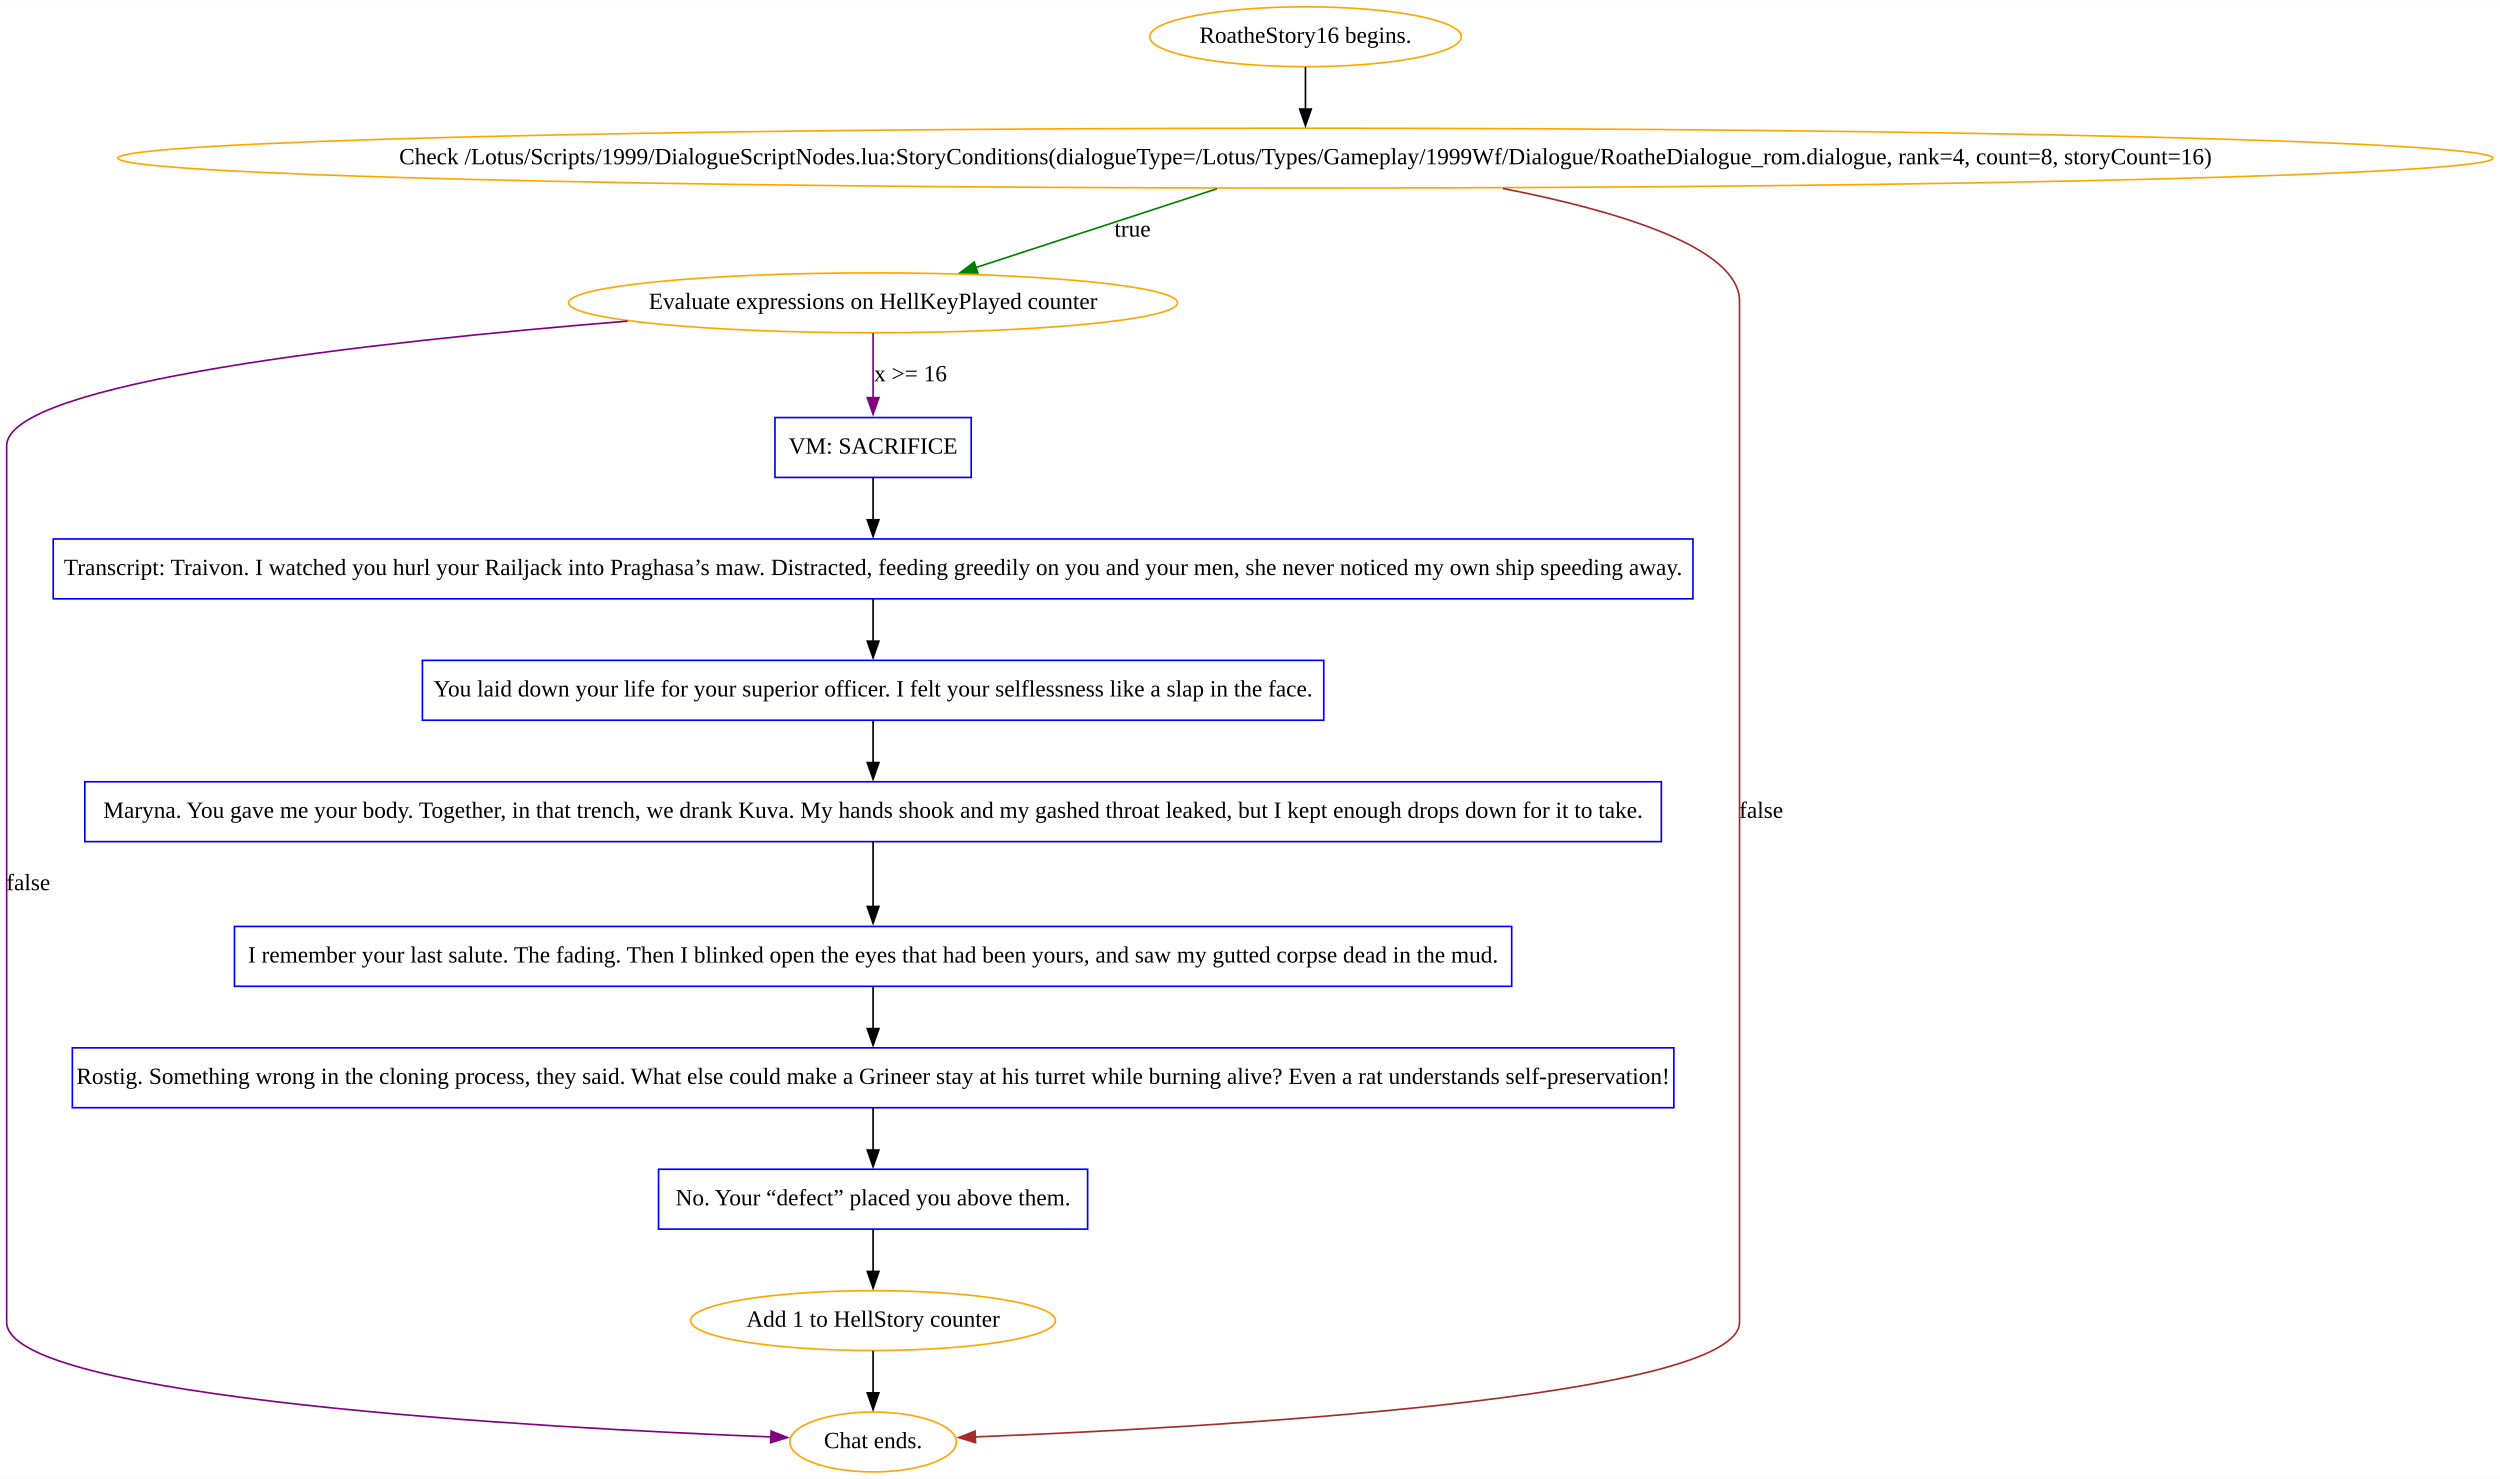
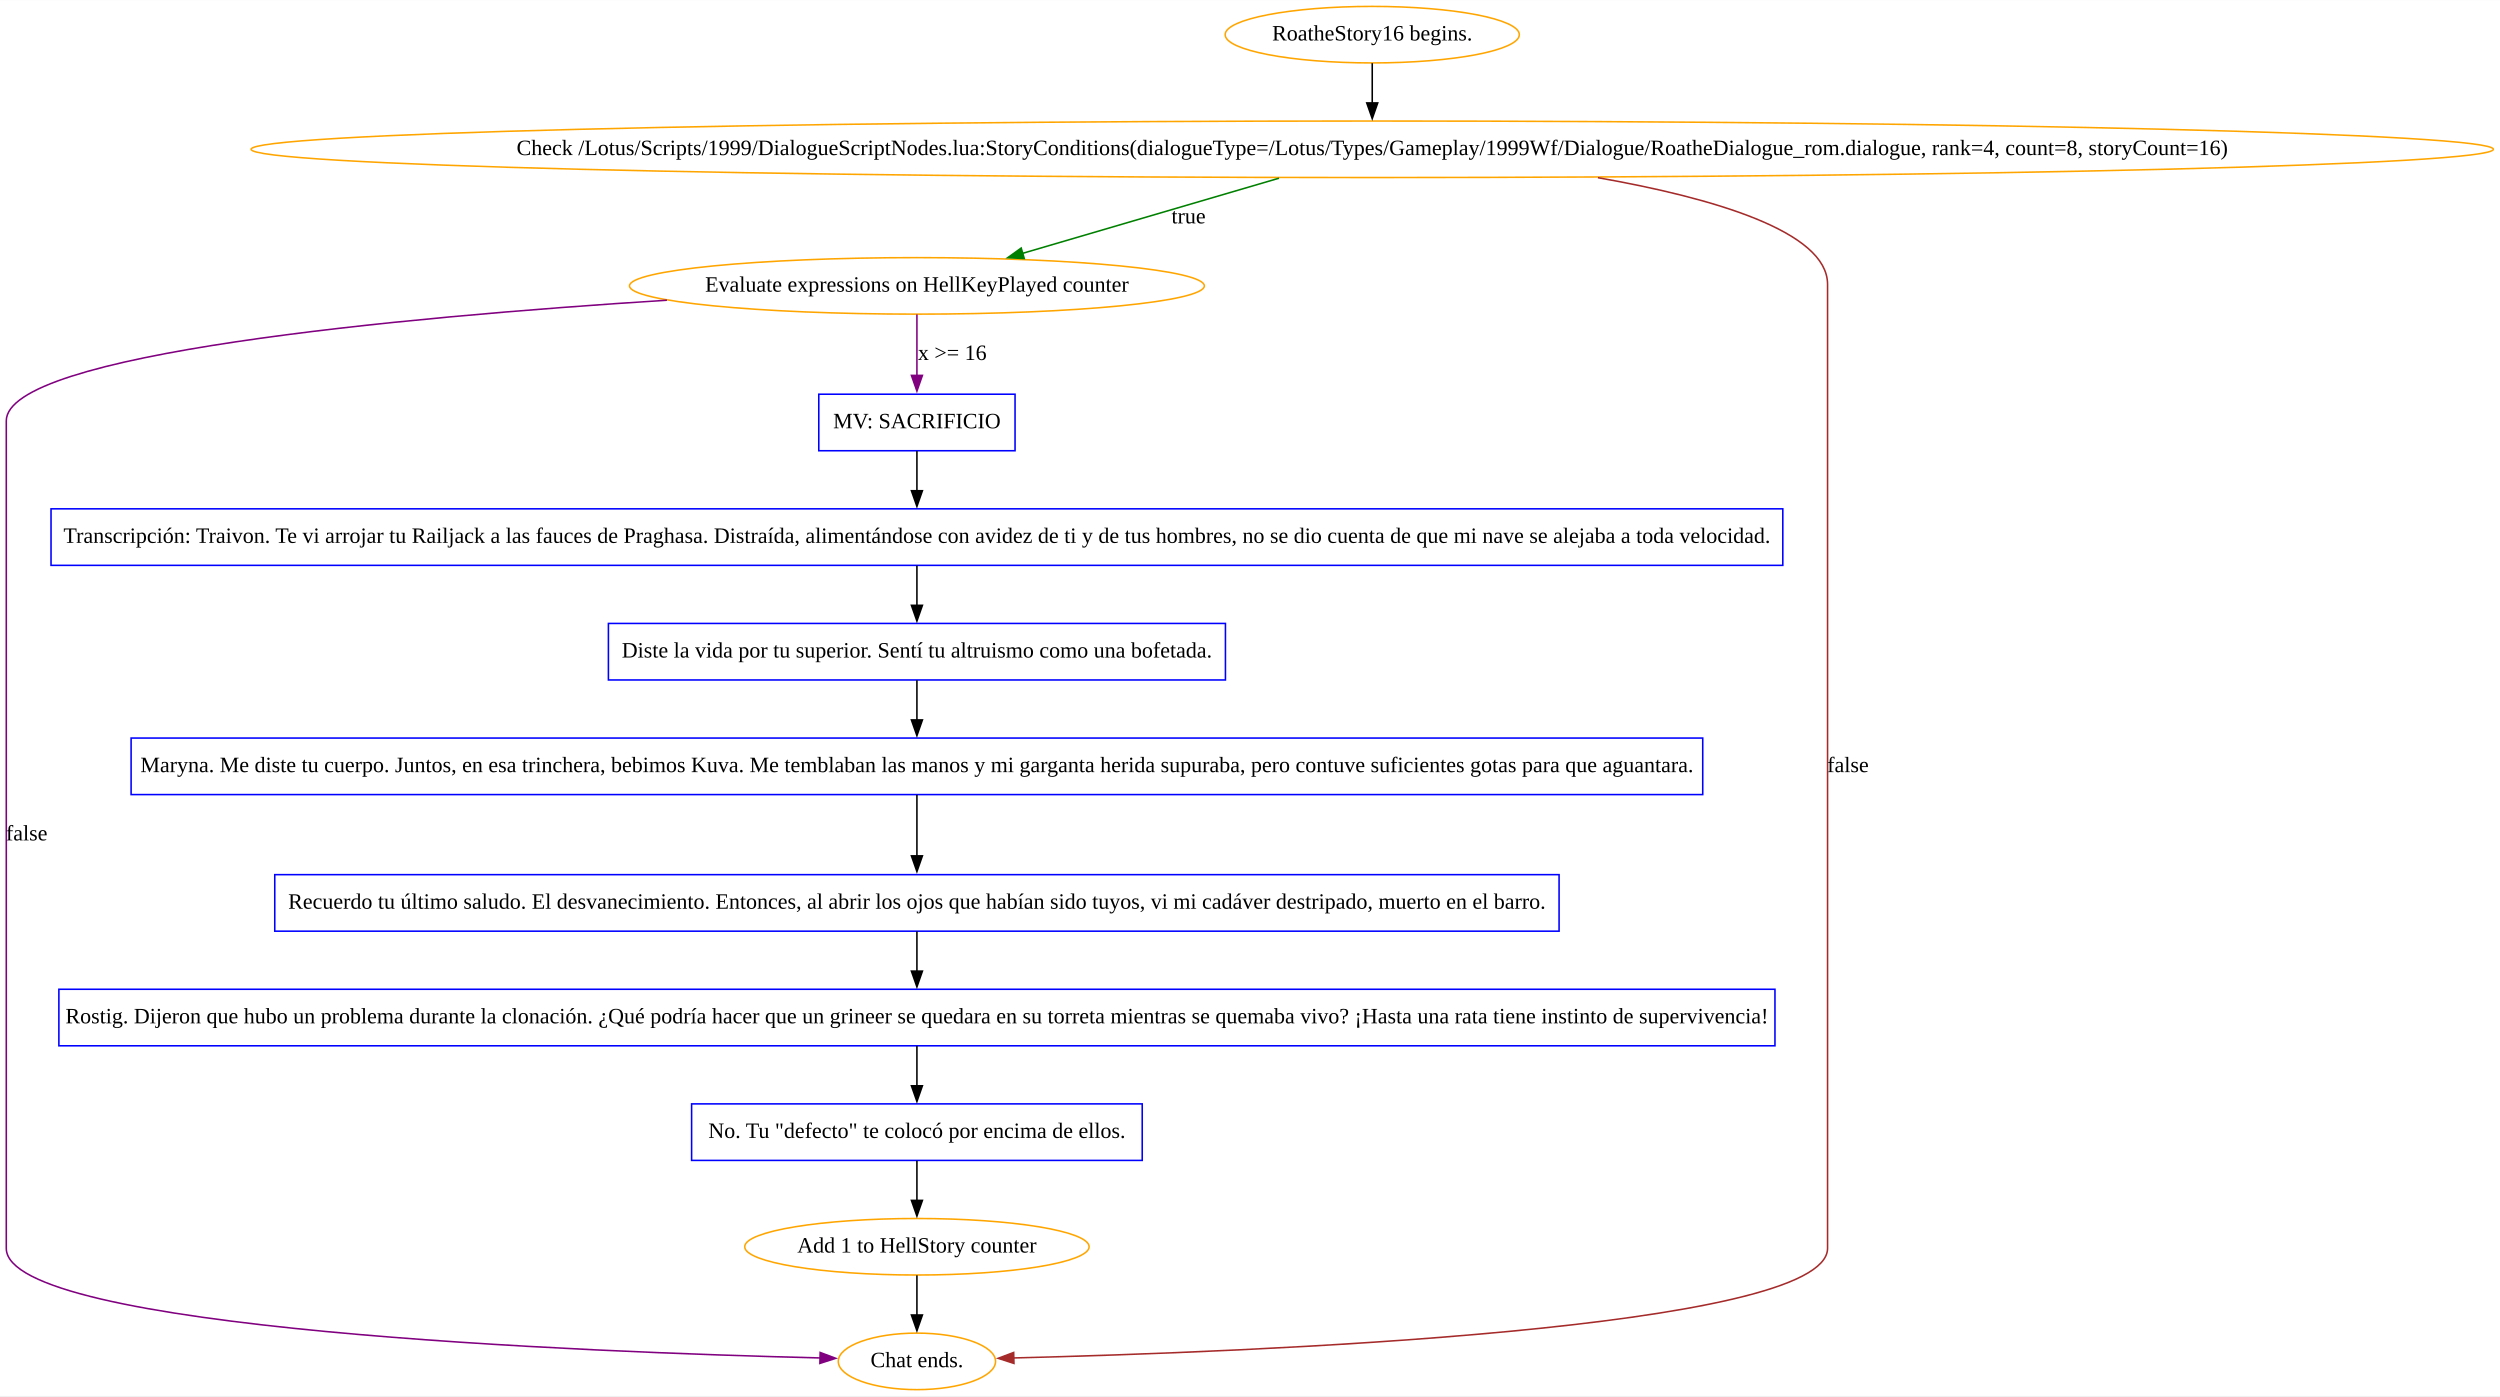
- <svg xmlns="http://www.w3.org/2000/svg" width="1503pt" height="889pt" viewBox="0.00 0.00 1503.29 889.00">
+ <svg xmlns="http://www.w3.org/2000/svg" width="1592pt" height="889pt" viewBox="0.00 0.00 1592.29 889.00">
  <g id="graph0" class="graph" transform="scale(1 1) rotate(0) translate(4 885)">
-     <polygon fill="white" stroke="none" points="-4,4 -4,-885 1499.29,-885 1499.29,4 -4,4" />
+     <polygon fill="white" stroke="none" points="-4,4 -4,-885 1588.29,-885 1588.29,4 -4,4" />
    <g id="node1" class="node">
-       <ellipse fill="none" stroke="orange" cx="781" cy="-863" rx="93.68" ry="18" />
-       <text text-anchor="middle" x="781" y="-859.3" font-family="Times New Roman,serif" font-size="14.00">RoatheStory16 begins.</text>
+       <ellipse fill="none" stroke="orange" cx="870" cy="-863" rx="93.68" ry="18" />
+       <text text-anchor="middle" x="870" y="-859.3" font-family="Times New Roman,serif" font-size="14.00">RoatheStory16 begins.</text>
    </g>
    <g id="node2" class="node">
-       <ellipse fill="none" stroke="orange" cx="781" cy="-790" rx="714.07" ry="18" />
-       <text text-anchor="middle" x="781" y="-786.3" font-family="Times New Roman,serif" font-size="14.00">Check /Lotus/Scripts/1999/DialogueScriptNodes.lua:StoryConditions(dialogueType=/Lotus/Types/Gameplay/1999Wf/Dialogue/RoatheDialogue_rom.dialogue, rank=4, count=8, storyCount=16)</text>
+       <ellipse fill="none" stroke="orange" cx="870" cy="-790" rx="714.07" ry="18" />
+       <text text-anchor="middle" x="870" y="-786.3" font-family="Times New Roman,serif" font-size="14.00">Check /Lotus/Scripts/1999/DialogueScriptNodes.lua:StoryConditions(dialogueType=/Lotus/Types/Gameplay/1999Wf/Dialogue/RoatheDialogue_rom.dialogue, rank=4, count=8, storyCount=16)</text>
    </g>
    <g id="edge1" class="edge">
-       <path fill="none" stroke="black" d="M781,-844.81C781,-837.23 781,-828.1 781,-819.54" />
-       <polygon fill="black" stroke="black" points="784.5,-819.54 781,-809.54 777.5,-819.54 784.5,-819.54" />
+       <path fill="none" stroke="black" d="M870,-844.81C870,-837.23 870,-828.1 870,-819.54" />
+       <polygon fill="black" stroke="black" points="873.5,-819.54 870,-809.54 866.5,-819.54 873.5,-819.54" />
    </g>
    <g id="node3" class="node">
-       <ellipse fill="none" stroke="orange" cx="521" cy="-703" rx="183.07" ry="18" />
-       <text text-anchor="middle" x="521" y="-699.3" font-family="Times New Roman,serif" font-size="14.00">Evaluate expressions on HellKeyPlayed counter</text>
+       <ellipse fill="none" stroke="orange" cx="580" cy="-703" rx="183.07" ry="18" />
+       <text text-anchor="middle" x="580" y="-699.3" font-family="Times New Roman,serif" font-size="14.00">Evaluate expressions on HellKeyPlayed counter</text>
    </g>
    <g id="edge2" class="edge">
-       <path fill="none" stroke="green" d="M727.76,-771.59C685.71,-757.85 626.97,-738.65 582.84,-724.22" />
-       <polygon fill="green" stroke="green" points="583.99,-720.91 573.4,-721.13 581.82,-727.56 583.99,-720.91" />
-       <text text-anchor="middle" x="677" y="-742.8" font-family="Times New Roman,serif" font-size="14.00">true</text>
+       <path fill="none" stroke="green" d="M810.61,-771.59C763.16,-757.69 696.66,-738.19 647.25,-723.71" />
+       <polygon fill="green" stroke="green" points="648.38,-720.4 637.8,-720.94 646.41,-727.11 648.38,-720.4" />
+       <text text-anchor="middle" x="753" y="-742.8" font-family="Times New Roman,serif" font-size="14.00">true</text>
    </g>
    <g id="node4" class="node">
-       <ellipse fill="none" stroke="orange" cx="521" cy="-18" rx="50.09" ry="18" />
-       <text text-anchor="middle" x="521" y="-14.3" font-family="Times New Roman,serif" font-size="14.00">Chat ends.</text>
+       <ellipse fill="none" stroke="orange" cx="580" cy="-18" rx="50.09" ry="18" />
+       <text text-anchor="middle" x="580" y="-14.3" font-family="Times New Roman,serif" font-size="14.00">Chat ends.</text>
    </g>
    <g id="edge3" class="edge">
-       <path fill="none" stroke="brown" d="M899.66,-771.77C968.61,-758.29 1042,-736.35 1042,-704 1042,-704 1042,-704 1042,-90 1042,-44.05 719.73,-26.46 582.11,-21.04" />
-       <polygon fill="brown" stroke="brown" points="582.6,-17.56 572.47,-20.67 582.33,-24.55 582.6,-17.56" />
-       <text text-anchor="middle" x="1055" y="-393.3" font-family="Times New Roman,serif" font-size="14.00">false</text>
+       <path fill="none" stroke="brown" d="M1013.73,-771.91C1086.65,-759.08 1160,-737.77 1160,-704 1160,-704 1160,-704 1160,-90 1160,-38.19 790.6,-23.85 641.41,-20.18" />
+       <polygon fill="brown" stroke="brown" points="641.8,-16.69 631.72,-19.95 641.63,-23.68 641.8,-16.69" />
+       <text text-anchor="middle" x="1173" y="-393.3" font-family="Times New Roman,serif" font-size="14.00">false</text>
    </g>
    <g id="edge5" class="edge">
-       <path fill="none" stroke="purple" d="M373.44,-692C219.4,-679.52 0,-655.06 0,-617 0,-617 0,-617 0,-90 0,-44.05 322.27,-26.46 459.89,-21.04" />
-       <polygon fill="purple" stroke="purple" points="459.67,-24.55 469.53,-20.67 459.4,-17.56 459.67,-24.55" />
+       <path fill="none" stroke="purple" d="M420.75,-693.88C249.04,-682.92 0,-659.68 0,-617 0,-617 0,-617 0,-90 0,-38.19 369.4,-23.85 518.59,-20.18" />
+       <polygon fill="purple" stroke="purple" points="518.37,-23.68 528.28,-19.95 518.2,-16.69 518.37,-23.68" />
      <text text-anchor="middle" x="13" y="-349.8" font-family="Times New Roman,serif" font-size="14.00">false</text>
    </g>
    <g id="node5" class="node">
-       <polygon fill="none" stroke="blue" points="580,-634 462,-634 462,-598 580,-598 580,-634" />
-       <text text-anchor="middle" x="521" y="-612.3" font-family="Times New Roman,serif" font-size="14.00">VM: SACRIFICE</text>
+       <polygon fill="none" stroke="blue" points="642.5,-634 517.5,-634 517.5,-598 642.5,-598 642.5,-634" />
+       <text text-anchor="middle" x="580" y="-612.3" font-family="Times New Roman,serif" font-size="14.00">MV: SACRIFICIO</text>
    </g>
    <g id="edge4" class="edge">
-       <path fill="none" stroke="purple" d="M521,-684.8C521,-673.58 521,-658.67 521,-645.69" />
-       <polygon fill="purple" stroke="purple" points="524.5,-645.98 521,-635.98 517.5,-645.98 524.5,-645.98" />
-       <text text-anchor="middle" x="543.5" y="-655.8" font-family="Times New Roman,serif" font-size="14.00">x &gt;= 16</text>
+       <path fill="none" stroke="purple" d="M580,-684.8C580,-673.58 580,-658.67 580,-645.69" />
+       <polygon fill="purple" stroke="purple" points="583.5,-645.98 580,-635.98 576.5,-645.98 583.5,-645.98" />
+       <text text-anchor="middle" x="602.5" y="-655.8" font-family="Times New Roman,serif" font-size="14.00">x &gt;= 16</text>
    </g>
    <g id="node6" class="node">
-       <polygon fill="none" stroke="blue" points="1014,-561 28,-561 28,-525 1014,-525 1014,-561" />
-       <text text-anchor="middle" x="521" y="-539.3" font-family="Times New Roman,serif" font-size="14.00">Transcript: Traivon. I watched you hurl your Railjack into Praghasa’s maw. Distracted, feeding greedily on you and your men, she never noticed my own ship speeding away.</text>
+       <polygon fill="none" stroke="blue" points="1131.5,-561 28.5,-561 28.5,-525 1131.5,-525 1131.5,-561" />
+       <text text-anchor="middle" x="580" y="-539.3" font-family="Times New Roman,serif" font-size="14.00">Transcripción: Traivon. Te vi arrojar tu Railjack a las fauces de Praghasa. Distraída, alimentándose con avidez de ti y de tus hombres, no se dio cuenta de que mi nave se alejaba a toda velocidad.</text>
    </g>
    <g id="edge6" class="edge">
-       <path fill="none" stroke="black" d="M521,-597.81C521,-590.23 521,-581.1 521,-572.54" />
-       <polygon fill="black" stroke="black" points="524.5,-572.54 521,-562.54 517.5,-572.54 524.5,-572.54" />
+       <path fill="none" stroke="black" d="M580,-597.81C580,-590.23 580,-581.1 580,-572.54" />
+       <polygon fill="black" stroke="black" points="583.5,-572.54 580,-562.54 576.5,-572.54 583.5,-572.54" />
    </g>
    <g id="node7" class="node">
-       <polygon fill="none" stroke="blue" points="792,-488 250,-488 250,-452 792,-452 792,-488" />
-       <text text-anchor="middle" x="521" y="-466.3" font-family="Times New Roman,serif" font-size="14.00">You laid down your life for your superior officer. I felt your selflessness like a slap in the face.</text>
+       <polygon fill="none" stroke="blue" points="776.5,-488 383.5,-488 383.5,-452 776.5,-452 776.5,-488" />
+       <text text-anchor="middle" x="580" y="-466.3" font-family="Times New Roman,serif" font-size="14.00">Diste la vida por tu superior. Sentí tu altruismo como una bofetada.</text>
    </g>
    <g id="edge7" class="edge">
-       <path fill="none" stroke="black" d="M521,-524.81C521,-517.23 521,-508.1 521,-499.54" />
-       <polygon fill="black" stroke="black" points="524.5,-499.54 521,-489.54 517.5,-499.54 524.5,-499.54" />
+       <path fill="none" stroke="black" d="M580,-524.81C580,-517.23 580,-508.1 580,-499.54" />
+       <polygon fill="black" stroke="black" points="583.5,-499.54 580,-489.54 576.5,-499.54 583.5,-499.54" />
    </g>
    <g id="node8" class="node">
-       <polygon fill="none" stroke="blue" points="995,-415 47,-415 47,-379 995,-379 995,-415" />
-       <text text-anchor="middle" x="521" y="-393.3" font-family="Times New Roman,serif" font-size="14.00">Maryna. You gave me your body. Together, in that trench, we drank Kuva. My hands shook and my gashed throat leaked, but I kept enough drops down for it to take.</text>
+       <polygon fill="none" stroke="blue" points="1080.5,-415 79.5,-415 79.5,-379 1080.5,-379 1080.5,-415" />
+       <text text-anchor="middle" x="580" y="-393.3" font-family="Times New Roman,serif" font-size="14.00">Maryna. Me diste tu cuerpo. Juntos, en esa trinchera, bebimos Kuva. Me temblaban las manos y mi garganta herida supuraba, pero contuve suficientes gotas para que aguantara.</text>
    </g>
    <g id="edge8" class="edge">
-       <path fill="none" stroke="black" d="M521,-451.81C521,-444.23 521,-435.1 521,-426.54" />
-       <polygon fill="black" stroke="black" points="524.5,-426.54 521,-416.54 517.5,-426.54 524.5,-426.54" />
+       <path fill="none" stroke="black" d="M580,-451.81C580,-444.23 580,-435.1 580,-426.54" />
+       <polygon fill="black" stroke="black" points="583.5,-426.54 580,-416.54 576.5,-426.54 583.5,-426.54" />
    </g>
    <g id="node9" class="node">
-       <polygon fill="none" stroke="blue" points="905,-328 137,-328 137,-292 905,-292 905,-328" />
-       <text text-anchor="middle" x="521" y="-306.3" font-family="Times New Roman,serif" font-size="14.00">I remember your last salute. The fading. Then I blinked open the eyes that had been yours, and saw my gutted corpse dead in the mud.</text>
+       <polygon fill="none" stroke="blue" points="989,-328 171,-328 171,-292 989,-292 989,-328" />
+       <text text-anchor="middle" x="580" y="-306.3" font-family="Times New Roman,serif" font-size="14.00">Recuerdo tu último saludo. El desvanecimiento. Entonces, al abrir los ojos que habían sido tuyos, vi mi cadáver destripado, muerto en el barro.</text>
    </g>
    <g id="edge9" class="edge">
-       <path fill="none" stroke="black" d="M521,-378.8C521,-367.58 521,-352.67 521,-339.69" />
-       <polygon fill="black" stroke="black" points="524.5,-339.98 521,-329.98 517.5,-339.98 524.5,-339.98" />
+       <path fill="none" stroke="black" d="M580,-378.8C580,-367.58 580,-352.67 580,-339.69" />
+       <polygon fill="black" stroke="black" points="583.5,-339.98 580,-329.98 576.5,-339.98 583.5,-339.98" />
    </g>
    <g id="node10" class="node">
-       <polygon fill="none" stroke="blue" points="1002.5,-255 39.5,-255 39.5,-219 1002.5,-219 1002.5,-255" />
-       <text text-anchor="middle" x="521" y="-233.3" font-family="Times New Roman,serif" font-size="14.00">Rostig. Something wrong in the cloning process, they said. What else could make a Grineer stay at his turret while burning alive? Even a rat understands self-preservation!</text>
+       <polygon fill="none" stroke="blue" points="1126.5,-255 33.5,-255 33.5,-219 1126.5,-219 1126.5,-255" />
+       <text text-anchor="middle" x="580" y="-233.3" font-family="Times New Roman,serif" font-size="14.00">Rostig. Dijeron que hubo un problema durante la clonación. ¿Qué podría hacer que un grineer se quedara en su torreta mientras se quemaba vivo? ¡Hasta una rata tiene instinto de supervivencia!</text>
    </g>
    <g id="edge10" class="edge">
-       <path fill="none" stroke="black" d="M521,-291.81C521,-284.23 521,-275.1 521,-266.54" />
-       <polygon fill="black" stroke="black" points="524.5,-266.54 521,-256.54 517.5,-266.54 524.5,-266.54" />
+       <path fill="none" stroke="black" d="M580,-291.81C580,-284.23 580,-275.1 580,-266.54" />
+       <polygon fill="black" stroke="black" points="583.5,-266.54 580,-256.54 576.5,-266.54 583.5,-266.54" />
    </g>
    <g id="node11" class="node">
-       <polygon fill="none" stroke="blue" points="650,-182 392,-182 392,-146 650,-146 650,-182" />
-       <text text-anchor="middle" x="521" y="-160.3" font-family="Times New Roman,serif" font-size="14.00">No. Your “defect” placed you above them.</text>
+       <polygon fill="none" stroke="blue" points="723.5,-182 436.5,-182 436.5,-146 723.5,-146 723.5,-182" />
+       <text text-anchor="middle" x="580" y="-160.3" font-family="Times New Roman,serif" font-size="14.00">No. Tu "defecto" te colocó por encima de ellos.</text>
    </g>
    <g id="edge11" class="edge">
-       <path fill="none" stroke="black" d="M521,-218.81C521,-211.23 521,-202.1 521,-193.54" />
-       <polygon fill="black" stroke="black" points="524.5,-193.54 521,-183.54 517.5,-193.54 524.5,-193.54" />
+       <path fill="none" stroke="black" d="M580,-218.81C580,-211.23 580,-202.1 580,-193.54" />
+       <polygon fill="black" stroke="black" points="583.5,-193.54 580,-183.54 576.5,-193.54 583.5,-193.54" />
    </g>
    <g id="node12" class="node">
-       <ellipse fill="none" stroke="orange" cx="521" cy="-91" rx="109.68" ry="18" />
-       <text text-anchor="middle" x="521" y="-87.3" font-family="Times New Roman,serif" font-size="14.00">Add 1 to HellStory counter</text>
+       <ellipse fill="none" stroke="orange" cx="580" cy="-91" rx="109.68" ry="18" />
+       <text text-anchor="middle" x="580" y="-87.3" font-family="Times New Roman,serif" font-size="14.00">Add 1 to HellStory counter</text>
    </g>
    <g id="edge12" class="edge">
-       <path fill="none" stroke="black" d="M521,-145.81C521,-138.23 521,-129.1 521,-120.54" />
-       <polygon fill="black" stroke="black" points="524.5,-120.54 521,-110.54 517.5,-120.54 524.5,-120.54" />
+       <path fill="none" stroke="black" d="M580,-145.81C580,-138.23 580,-129.1 580,-120.54" />
+       <polygon fill="black" stroke="black" points="583.5,-120.54 580,-110.54 576.5,-120.54 583.5,-120.54" />
    </g>
    <g id="edge13" class="edge">
-       <path fill="none" stroke="black" d="M521,-72.81C521,-65.23 521,-56.1 521,-47.54" />
-       <polygon fill="black" stroke="black" points="524.5,-47.54 521,-37.54 517.5,-47.54 524.5,-47.54" />
+       <path fill="none" stroke="black" d="M580,-72.81C580,-65.23 580,-56.1 580,-47.54" />
+       <polygon fill="black" stroke="black" points="583.5,-47.54 580,-37.54 576.5,-47.54 583.5,-47.54" />
    </g>
  </g>
</svg>
